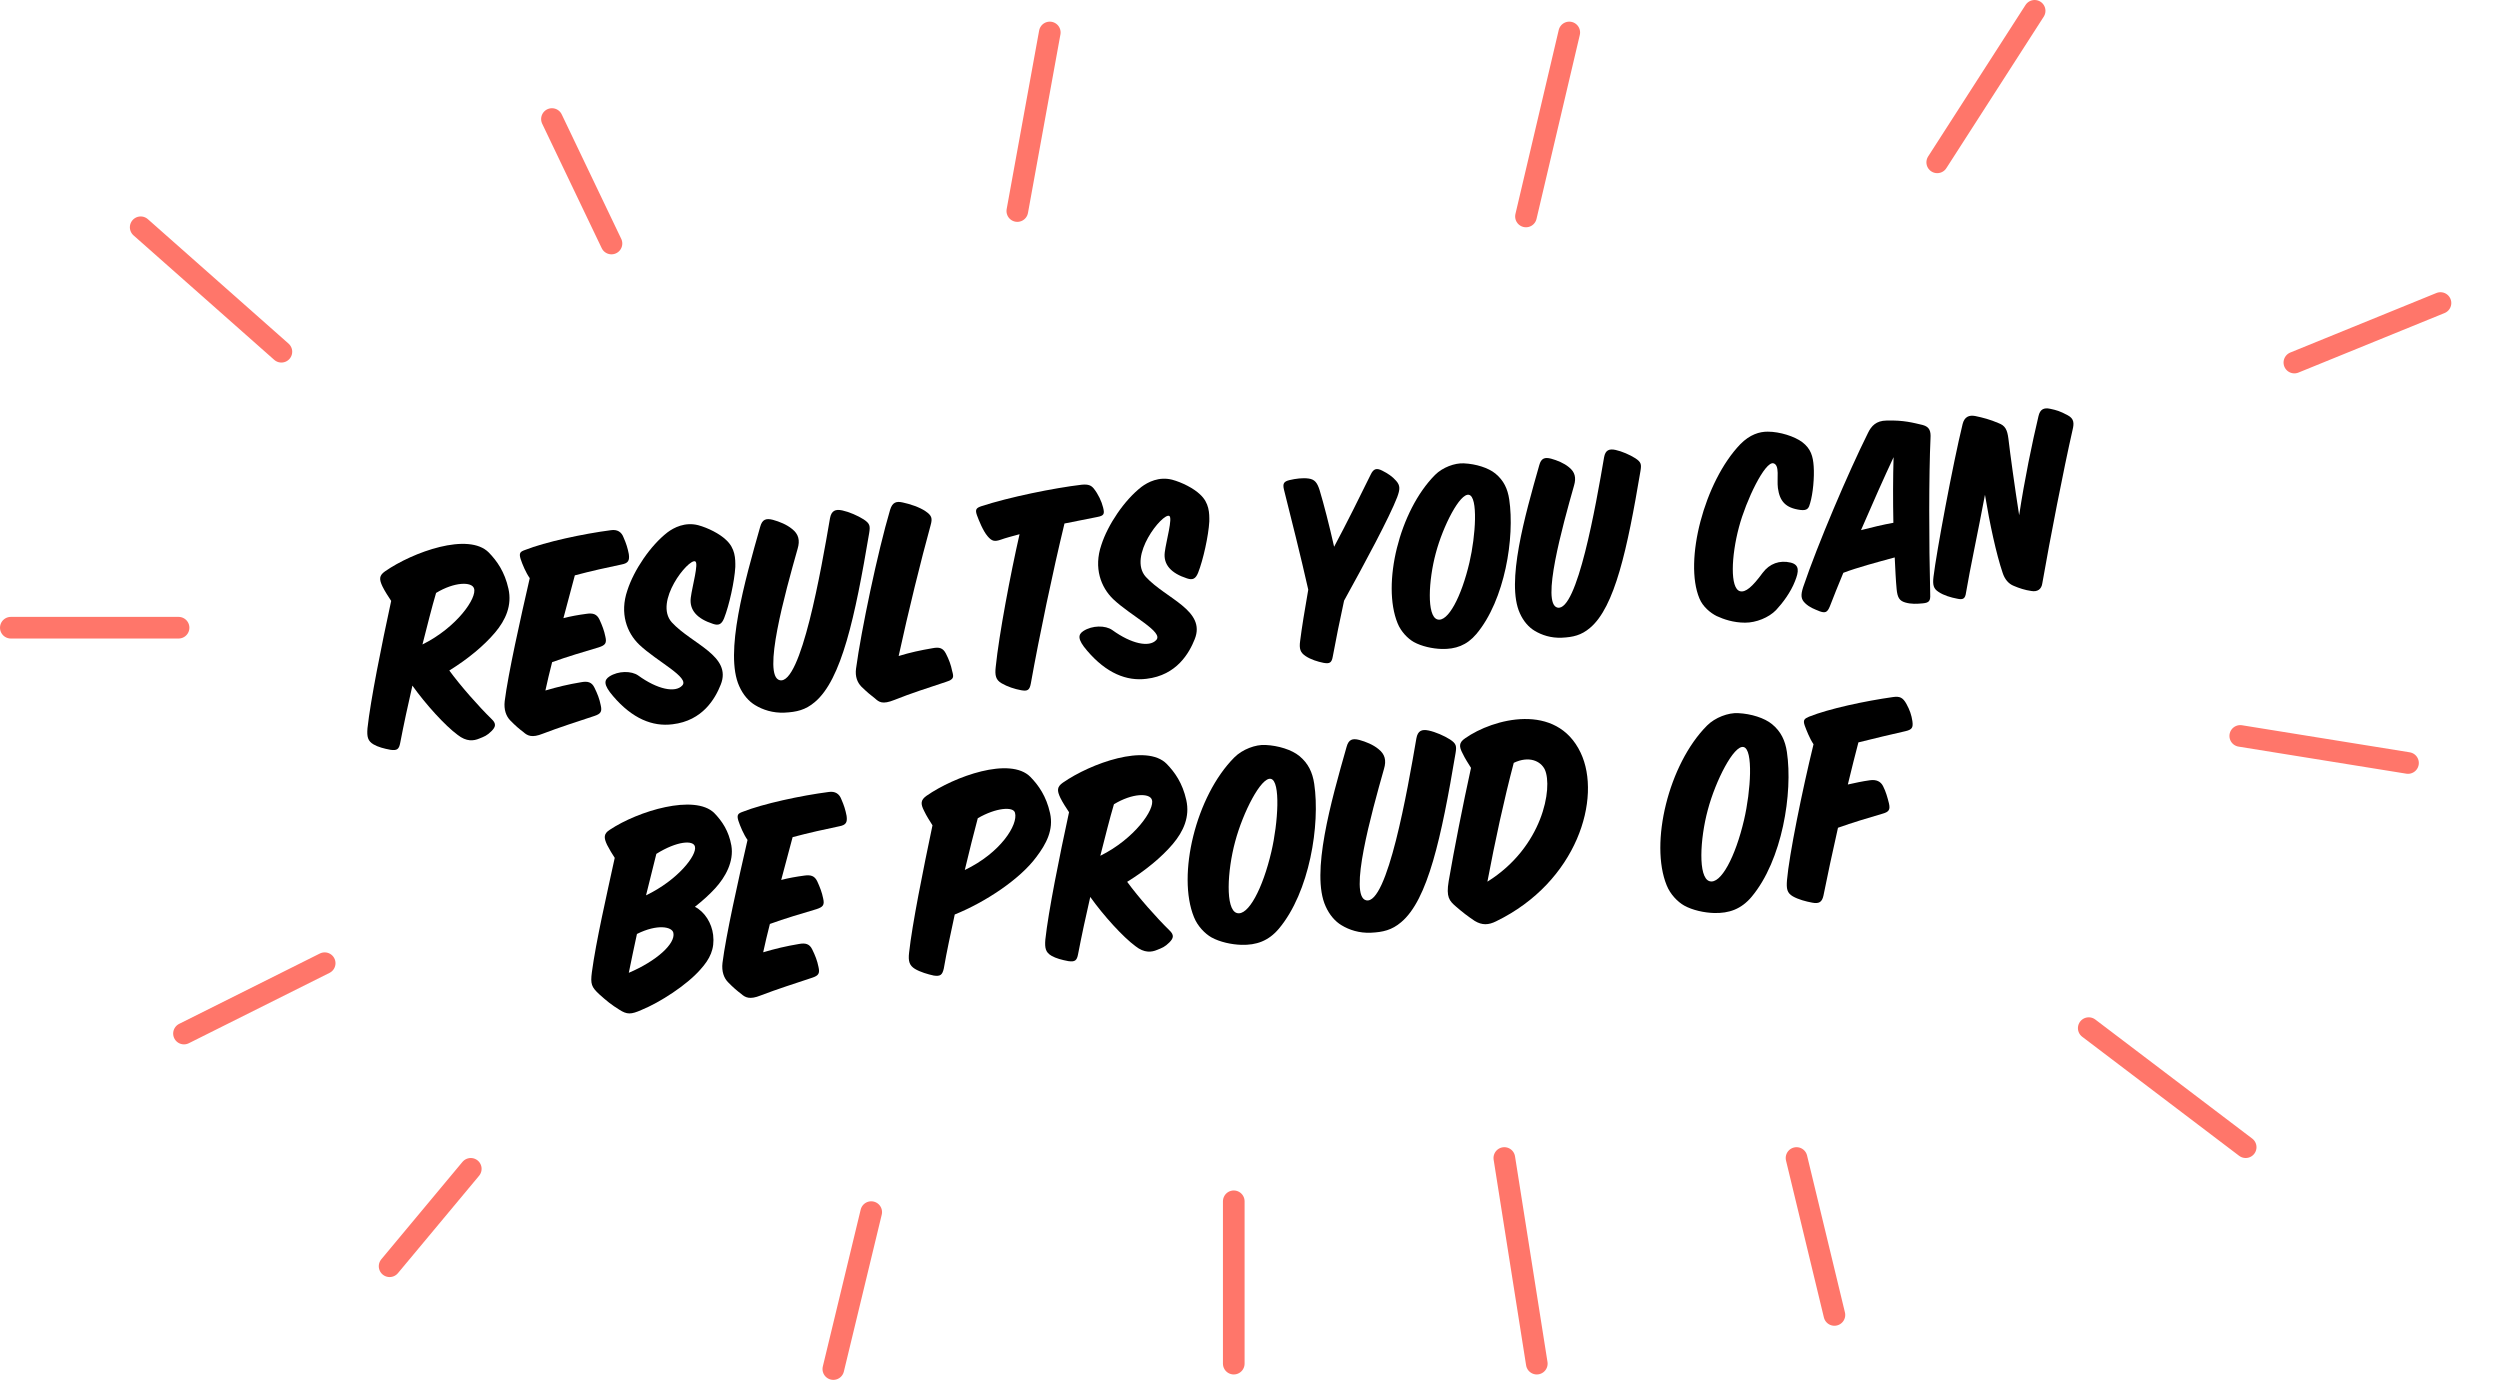
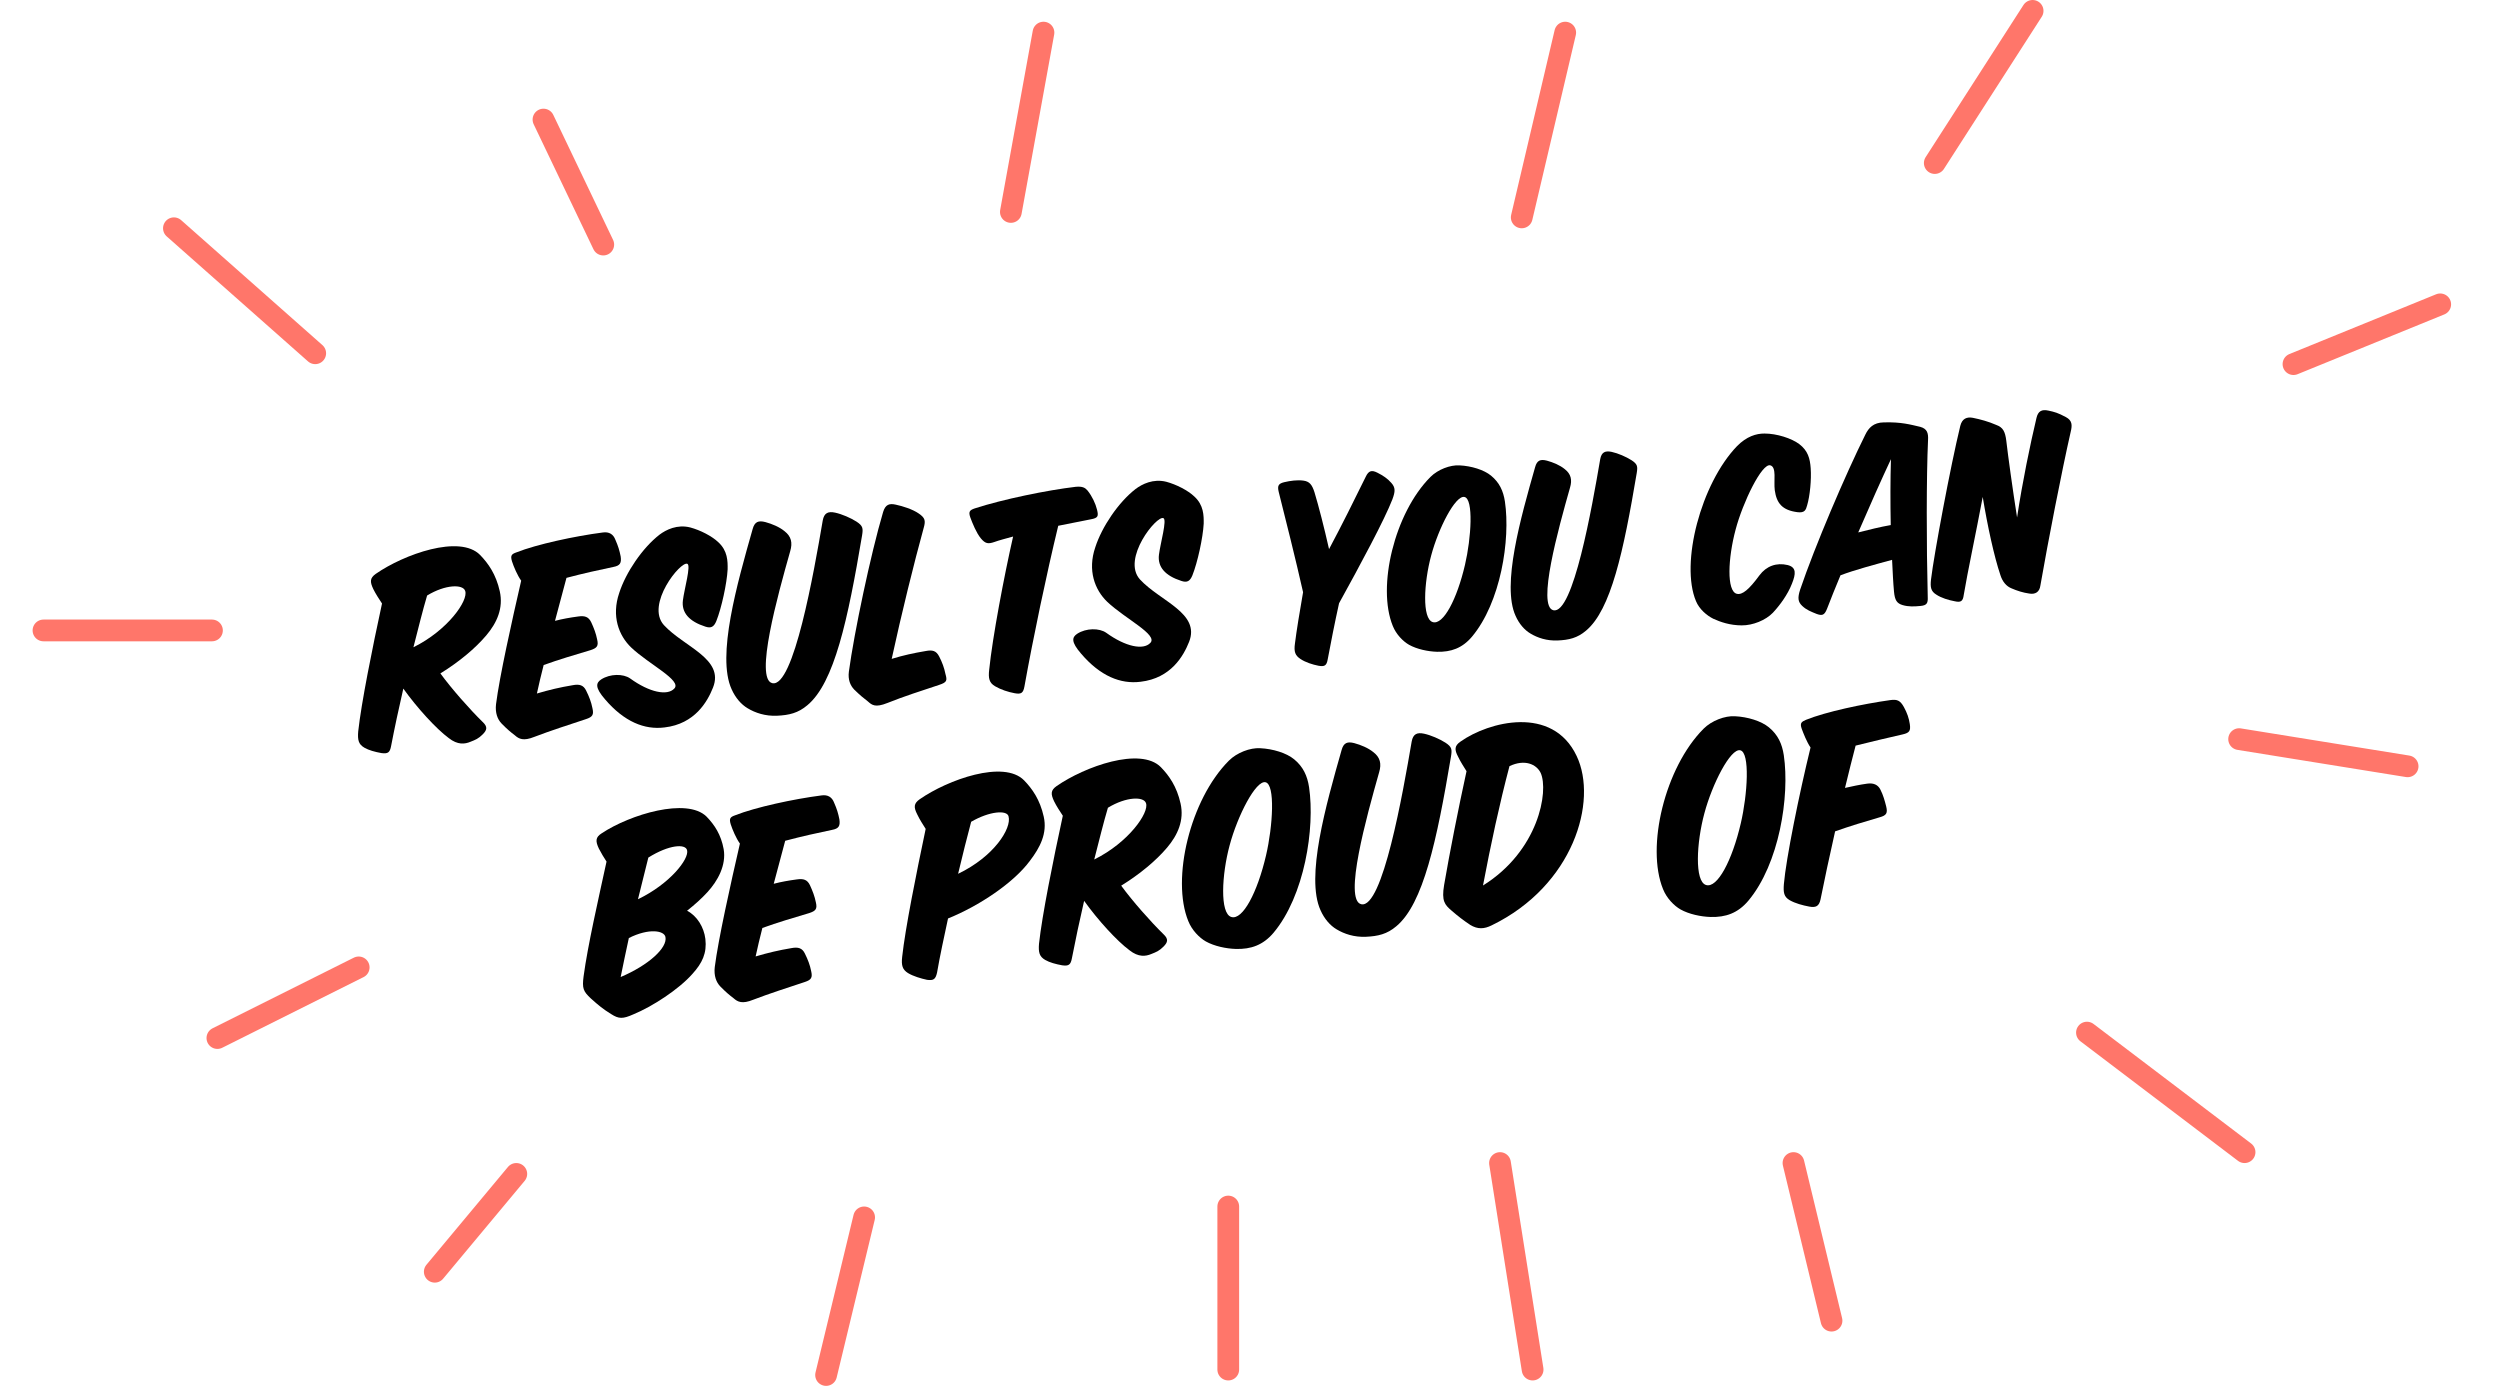
- <svg xmlns="http://www.w3.org/2000/svg" width="231" height="128" viewBox="0 0 231 128" fill="none">
-   <path d="M38.106 63.351C39.342 65.089 41.133 67.055 42.283 67.901C43.105 68.553 43.772 68.461 44.285 68.243C44.746 68.058 44.991 67.979 45.428 67.543C45.786 67.171 45.898 66.879 45.404 66.42C44.225 65.267 42.552 63.374 41.516 61.955C43.242 60.889 44.727 59.65 45.737 58.456C46.723 57.292 47.324 55.941 46.98 54.399C46.632 52.829 45.917 51.828 45.168 51.056C43.298 49.154 38.158 50.998 35.574 52.793C35.021 53.183 35.025 53.52 35.343 54.193C35.553 54.623 35.882 55.126 36.145 55.523C35.248 59.659 34.239 64.678 33.955 67.293C33.891 68.087 33.984 68.472 34.521 68.786C34.938 69.028 35.486 69.172 36.087 69.283C36.686 69.366 36.87 69.236 36.981 68.635C37.3 66.972 37.689 65.163 38.106 63.351ZM40.294 54.787C41.995 53.752 43.597 53.739 43.798 54.366C44.106 55.237 42.204 57.979 39.035 59.549C39.485 57.79 39.89 56.148 40.294 54.787Z" fill="black" />
-   <path d="M48.949 53.422C48.076 57.219 46.955 62.249 46.635 64.783C46.543 65.579 46.769 66.177 47.144 66.563C47.643 67.077 47.979 67.354 48.374 67.654C48.743 67.984 49.157 68.198 50.159 67.792C51.624 67.23 53.37 66.668 54.924 66.154C55.524 65.956 55.645 65.747 55.502 65.142C55.393 64.59 55.206 64.101 54.926 63.538C54.681 63.027 54.305 62.922 53.697 63.037C52.507 63.235 51.516 63.471 50.395 63.803C50.568 62.971 50.792 62.078 51.016 61.184C52.375 60.688 53.934 60.229 55.329 59.814C55.928 59.616 56.08 59.433 55.937 58.827C55.828 58.275 55.641 57.787 55.392 57.248C55.146 56.737 54.798 56.63 54.188 56.717C53.438 56.817 52.746 56.94 52.06 57.118C52.431 55.704 52.807 54.346 53.115 53.163C54.596 52.768 56.166 52.42 57.435 52.158C58.043 52.043 58.189 51.804 58.102 51.194C57.993 50.642 57.869 50.232 57.618 49.665C57.428 49.149 57.039 48.905 56.456 48.989C53.9 49.319 50.372 50.079 48.503 50.821C48.067 50.975 47.939 51.1 48.104 51.647C48.263 52.138 48.592 52.922 48.949 53.422Z" fill="black" />
-   <path d="M56.312 62.505C55.809 62.834 55.737 63.263 56.655 64.328C58.43 66.408 60.302 67.157 62.136 66.924C64.946 66.599 66.097 64.519 66.595 63.262C67.662 60.6 63.93 59.523 62.077 57.507C60.376 55.617 63.619 51.593 64.236 51.871C64.587 52.006 63.954 54.205 63.827 55.23C63.683 56.368 64.407 57.171 65.888 57.648C66.41 57.823 66.679 57.684 66.906 57.128C67.382 55.929 67.87 53.688 67.942 52.388C67.954 51.627 67.947 50.671 67.083 49.882C66.495 49.32 65.43 48.775 64.506 48.526C63.295 48.22 62.276 48.74 61.673 49.192C60.102 50.411 58.574 52.667 57.968 54.554C57.243 56.677 57.921 58.468 59.068 59.568C60.708 61.126 63.775 62.604 63.031 63.351C62.393 64.031 60.759 63.709 58.975 62.418C58.342 61.972 57.133 61.976 56.312 62.505Z" fill="black" />
-   <path d="M68.307 63.407C68.666 64.216 69.201 64.812 69.768 65.151C70.485 65.589 71.415 65.894 72.479 65.848C73.599 65.796 74.425 65.605 75.283 64.876C77.757 62.81 79.003 57.036 80.311 49.26C80.416 48.603 80.395 48.38 79.795 47.987C79.256 47.645 78.463 47.3 77.831 47.163C77.199 47.027 76.82 47.176 76.691 47.891C75.881 52.639 74.008 63.31 72.051 62.851C70.411 62.474 72.543 54.787 73.699 50.71C73.933 49.928 73.793 49.351 73.185 48.875C72.697 48.471 72.023 48.199 71.417 48.032C70.782 47.868 70.428 47.986 70.241 48.679C68.811 53.711 66.918 60.362 68.307 63.407Z" fill="black" />
-   <path d="M87.401 63.01C88.138 62.77 88.149 62.6 87.979 61.998C87.87 61.446 87.68 60.93 87.403 60.394C87.127 59.858 86.781 59.778 86.174 59.893C85.039 60.086 84.102 60.288 83.036 60.616C83.933 56.479 85.109 51.725 85.985 48.547C86.175 47.882 86.095 47.636 85.522 47.241C84.95 46.846 84.051 46.566 83.419 46.43C82.815 46.291 82.461 46.41 82.246 47.105C81.1 50.984 79.574 58.247 79.098 61.781C79 62.522 79.221 63.063 79.595 63.449C80.123 63.961 80.459 64.238 80.853 64.538C81.222 64.868 81.528 65.12 82.638 64.676C84.101 64.086 85.847 63.524 87.401 63.01Z" fill="black" />
-   <path d="M101.367 47.774C102.03 47.654 102.07 47.482 101.93 46.904C101.791 46.327 101.473 45.654 101.057 45.132C100.835 44.872 100.596 44.726 99.955 44.787C97.368 45.092 93.23 45.939 90.667 46.776C90.231 46.93 90.075 47.057 90.268 47.602C90.458 48.118 90.828 49.039 91.241 49.533C91.654 50.028 91.91 50.06 92.482 49.864C92.889 49.713 93.575 49.534 94.206 49.361C93.375 53.014 92.31 58.629 92.006 61.611C91.913 62.408 92.009 62.821 92.546 63.135C93.082 63.449 93.75 63.666 94.351 63.777C94.953 63.889 95.137 63.758 95.248 63.157C96.055 58.663 97.27 52.865 98.358 48.372C99.462 48.154 100.483 47.944 101.367 47.774Z" fill="black" />
-   <path d="M100.109 58.303C99.606 58.632 99.534 59.061 100.452 60.126C102.227 62.206 104.099 62.955 105.933 62.722C108.743 62.397 109.894 60.317 110.392 59.06C111.459 56.398 107.727 55.321 105.874 53.305C104.173 51.415 107.416 47.391 108.033 47.669C108.384 47.804 107.751 50.003 107.624 51.028C107.48 52.166 108.204 52.969 109.685 53.446C110.208 53.621 110.476 53.482 110.704 52.926C111.179 51.727 111.668 49.486 111.74 48.185C111.751 47.425 111.744 46.469 110.88 45.68C110.292 45.118 109.227 44.573 108.303 44.324C107.092 44.018 106.073 44.538 105.47 44.99C103.899 46.209 102.372 48.465 101.765 50.352C101.04 52.475 101.719 54.266 102.865 55.366C104.505 56.924 107.572 58.402 106.828 59.149C106.19 59.829 104.556 59.507 102.773 58.216C102.139 57.77 100.93 57.774 100.109 58.303Z" fill="black" />
-   <path d="M129.101 45.939C129.37 45.208 129.39 44.867 129.008 44.433C128.656 44.023 128.238 43.75 127.716 43.486C127.195 43.223 126.915 43.302 126.654 43.849C125.605 45.987 124.445 48.319 123.272 50.521C122.817 48.501 122.317 46.564 121.934 45.295C121.71 44.585 121.473 44.294 120.917 44.217C120.361 44.14 119.716 44.228 119.154 44.36C118.618 44.49 118.506 44.683 118.639 45.245C119.273 47.77 120.2 51.443 120.883 54.485C120.563 56.318 120.282 58.017 120.135 59.206C120.026 59.974 120.161 60.301 120.636 60.621C121.111 60.941 121.757 61.14 122.289 61.246C122.848 61.349 123.047 61.251 123.148 60.667C123.441 59.098 123.793 57.314 124.193 55.5C126.13 51.997 128.39 47.784 129.101 45.939Z" fill="black" />
-   <path d="M138.18 43.762C137.527 43.224 136.37 42.865 135.268 42.814C134.427 42.764 133.292 43.186 132.601 43.88C129.289 47.201 127.669 53.991 129.136 57.585C129.446 58.365 130.083 59.009 130.635 59.322C131.353 59.723 132.366 59.939 133.204 59.964C134.487 59.997 135.524 59.636 136.415 58.584C139.064 55.431 139.972 49.65 139.453 46.148C139.307 45.169 138.946 44.394 138.18 43.762ZM135.73 45.721C136.583 45.901 136.353 49.501 135.78 51.959C135.04 55.138 133.781 57.531 132.812 57.233C131.817 56.936 131.993 53.602 132.668 51.108C133.34 48.588 134.902 45.539 135.73 45.721Z" fill="black" />
-   <path d="M140.433 56.658C140.766 57.41 141.263 57.963 141.79 58.278C142.455 58.684 143.318 58.967 144.307 58.924C145.347 58.877 146.114 58.699 146.911 58.022C149.208 56.103 150.365 50.742 151.579 43.522C151.677 42.911 151.657 42.704 151.1 42.34C150.599 42.022 149.863 41.701 149.277 41.574C148.69 41.448 148.337 41.586 148.218 42.251C147.466 46.659 145.726 56.568 143.909 56.142C142.387 55.791 144.366 48.654 145.44 44.868C145.657 44.142 145.527 43.606 144.963 43.164C144.509 42.789 143.884 42.536 143.32 42.381C142.731 42.228 142.402 42.339 142.229 42.982C140.901 47.654 139.143 53.83 140.433 56.658Z" fill="black" />
-   <path d="M165.461 51.984C164.445 51.742 163.51 52.067 162.862 52.939C161.915 54.231 161.287 54.762 160.778 54.628C159.84 54.378 159.968 51.362 160.68 48.708C161.331 46.242 163.095 42.573 163.875 42.812C164.467 42.99 164.167 44.22 164.278 45.098C164.446 46.309 164.977 46.938 166.352 47.119C167.04 47.21 167.142 46.913 167.258 46.484C167.515 45.623 167.658 44.121 167.584 43.083C167.523 42.175 167.324 41.462 166.535 40.859C165.831 40.326 164.456 39.883 163.334 39.886C162.576 39.881 161.687 40.149 160.807 41.043C157.481 44.496 155.573 51.836 157.029 55.301C157.336 56.055 158.045 56.64 158.621 56.924C159.277 57.227 160.168 57.533 161.24 57.535C162.259 57.542 163.44 57.063 164.106 56.372C164.721 55.712 165.463 54.727 165.86 53.696C166.218 52.8 166.29 52.192 165.461 51.984Z" fill="black" />
-   <path d="M175.072 51.506C175.127 52.624 175.17 53.613 175.249 54.441C175.324 55.217 175.509 55.513 176.046 55.67C176.584 55.828 177.104 55.804 177.673 55.749C178.243 55.695 178.383 55.525 178.352 54.927C178.229 50.106 178.226 43.812 178.379 40.506C178.42 39.849 178.303 39.443 177.659 39.269C176.778 39.067 175.917 38.81 174.303 38.86C173.364 38.872 172.914 39.359 172.609 39.989C170.791 43.637 167.955 50.282 166.612 54.251C166.37 55.005 166.405 55.368 166.807 55.747C167.209 56.126 167.615 56.27 168.132 56.482C168.646 56.668 168.848 56.596 169.08 56.025C169.436 55.103 169.857 54.044 170.324 52.928C171.609 52.439 173.443 51.95 175.072 51.506ZM171.957 48.984C173.025 46.505 174.122 44.049 174.967 42.244C174.91 44.104 174.907 46.246 174.948 48.306C173.972 48.478 172.951 48.732 171.957 48.984Z" fill="black" />
-   <path d="M186.57 47.608C186.166 45.035 185.736 41.916 185.579 40.547C185.471 39.695 185.279 39.322 184.656 39.094C183.92 38.773 183.196 38.581 182.504 38.439C181.945 38.336 181.518 38.507 181.347 39.177C180.447 42.867 178.929 51.006 178.654 53.304C178.568 54.044 178.654 54.401 179.127 54.696C179.601 55.016 180.273 55.212 180.832 55.316C181.393 55.445 181.59 55.321 181.664 54.739C182.012 52.643 182.789 49.042 183.411 45.718C183.85 48.392 184.46 51.206 185.043 52.927C185.229 53.51 185.585 53.946 186.073 54.134C186.563 54.348 187.129 54.529 187.685 54.606C188.244 54.709 188.638 54.462 188.713 53.88C189.42 49.816 190.68 43.349 191.507 39.717C191.657 39.102 191.643 38.685 191.065 38.375C190.321 37.976 190.026 37.9 189.44 37.773C188.853 37.647 188.503 37.811 188.356 38.452C187.779 40.884 187.064 44.322 186.57 47.608Z" fill="black" />
-   <path d="M64.21 83.787C64.943 83.211 65.564 82.645 66.073 82.09C67.041 81.04 67.83 79.587 67.577 78.12C67.337 76.793 66.744 75.893 65.995 75.121C64.194 73.353 58.972 74.923 56.354 76.665C55.771 77.031 55.778 77.395 56.095 78.068C56.303 78.47 56.571 78.923 56.801 79.266C56.06 82.685 55.068 86.999 54.691 89.82C54.545 90.931 54.655 91.202 55.365 91.865C56.073 92.5 56.471 92.828 57.218 93.291C57.938 93.756 58.303 93.749 59.274 93.318C60.979 92.62 63.443 91.034 64.711 89.59C65.601 88.605 66.048 87.69 65.894 86.382C65.762 85.298 65.128 84.262 64.21 83.787ZM59.693 82.73C60.036 81.319 60.361 80.022 60.647 78.897C62.558 77.701 64.068 77.613 64.211 78.218C64.427 79.013 62.624 81.324 59.693 82.73ZM58.854 86.298C60.733 85.359 62.108 85.621 62.22 86.201C62.428 87.193 60.669 88.796 58.101 89.887C58.326 88.712 58.604 87.504 58.854 86.298Z" fill="black" />
-   <path d="M69.072 77.611C68.198 81.408 67.078 86.438 66.758 88.972C66.666 89.768 66.892 90.365 67.266 90.751C67.766 91.266 68.102 91.543 68.496 91.843C68.866 92.173 69.28 92.387 70.282 91.981C71.747 91.418 73.493 90.857 75.047 90.342C75.647 90.144 75.767 89.936 75.625 89.331C75.516 88.778 75.328 88.29 75.049 87.726C74.803 87.215 74.427 87.111 73.82 87.225C72.629 87.424 71.639 87.66 70.518 87.992C70.691 87.16 70.915 86.266 71.138 85.373C72.497 84.877 74.057 84.418 75.451 84.003C76.051 83.805 76.202 83.621 76.06 83.016C75.951 82.464 75.763 81.976 75.515 81.437C75.269 80.926 74.921 80.819 74.31 80.906C73.561 81.006 72.869 81.128 72.183 81.307C72.554 79.893 72.93 78.535 73.238 77.352C74.719 76.957 76.289 76.609 77.558 76.347C78.166 76.232 78.311 75.993 78.225 75.383C78.116 74.831 77.992 74.42 77.741 73.854C77.55 73.338 77.161 73.094 76.579 73.178C74.022 73.507 70.495 74.268 68.625 75.01C68.19 75.164 68.061 75.289 68.226 75.835C68.386 76.326 68.714 77.111 69.072 77.611Z" fill="black" />
-   <path d="M88.218 84.5C91.062 83.355 94.261 81.22 95.754 79.192C96.678 77.978 97.369 76.674 97.024 75.132C96.677 73.562 95.962 72.562 95.213 71.79C93.342 69.888 88.203 71.731 85.618 73.526C85.065 73.917 85.042 74.257 85.387 74.927C85.6 75.385 85.929 75.887 86.162 76.259C85.293 80.393 84.284 85.412 84 88.027C83.908 88.824 84.029 89.206 84.537 89.523C85.015 89.814 85.739 90.026 86.284 90.143C86.883 90.226 87.068 90.096 87.207 89.492C87.478 87.918 87.849 86.223 88.218 84.5ZM89.146 80.389C89.568 78.632 89.973 76.99 90.347 75.604C92.025 74.627 93.644 74.5 93.787 75.105C94.089 76.202 92.454 78.806 89.146 80.389Z" fill="black" />
-   <path d="M100.74 82.877C101.975 84.615 103.767 86.581 104.917 87.427C105.739 88.079 106.406 87.987 106.919 87.769C107.38 87.584 107.625 87.504 108.061 87.069C108.42 86.697 108.532 86.405 108.038 85.946C106.859 84.793 105.186 82.9 104.15 81.481C105.876 80.415 107.36 79.176 108.371 77.982C109.356 76.818 109.958 75.467 109.613 73.925C109.266 72.355 108.551 71.354 107.802 70.582C105.932 68.68 100.792 70.523 98.208 72.319C97.654 72.709 97.659 73.046 97.977 73.719C98.186 74.149 98.516 74.652 98.779 75.048C97.882 79.185 96.873 84.204 96.589 86.819C96.525 87.613 96.618 87.998 97.154 88.312C97.571 88.553 98.12 88.698 98.721 88.809C99.32 88.892 99.504 88.762 99.615 88.16C99.934 86.499 100.323 84.689 100.74 82.877ZM102.928 74.313C104.629 73.278 106.231 73.265 106.432 73.892C106.74 74.763 104.837 77.505 101.669 79.075C102.119 77.316 102.524 75.674 102.928 74.313Z" fill="black" />
-   <path d="M120.062 69.856C119.36 69.276 118.113 68.89 116.926 68.835C116.021 68.781 114.799 69.236 114.055 69.982C110.488 73.559 108.743 80.871 110.323 84.742C110.657 85.582 111.343 86.276 111.937 86.613C112.71 87.045 113.802 87.278 114.704 87.303C116.086 87.34 117.202 86.951 118.162 85.819C121.015 82.422 121.993 76.197 121.434 72.425C121.277 71.371 120.887 70.536 120.062 69.856ZM117.424 71.966C118.342 72.159 118.096 76.036 117.478 78.683C116.681 82.107 115.325 84.684 114.281 84.362C113.21 84.043 113.4 80.453 114.127 77.767C114.851 75.053 116.533 71.77 117.424 71.966Z" fill="black" />
-   <path d="M122.489 83.744C122.848 84.553 123.383 85.149 123.95 85.488C124.667 85.926 125.596 86.23 126.661 86.184C127.781 86.133 128.607 85.942 129.465 85.212C131.939 83.147 133.185 77.373 134.492 69.597C134.598 68.94 134.577 68.717 133.977 68.324C133.437 67.982 132.645 67.636 132.013 67.5C131.381 67.364 131.001 67.513 130.873 68.228C130.063 72.975 128.189 83.647 126.233 83.188C124.593 82.811 126.725 75.124 127.881 71.047C128.115 70.265 127.975 69.688 127.367 69.212C126.878 68.808 126.205 68.535 125.599 68.369C124.964 68.204 124.61 68.323 124.423 69.016C122.993 74.047 121.099 80.699 122.489 83.744Z" fill="black" />
-   <path d="M135.921 70.951C135.178 74.341 134.364 78.47 133.859 81.415C133.608 82.902 133.921 83.238 134.535 83.769C135.149 84.301 135.604 84.651 136.265 85.094C136.952 85.507 137.54 85.478 138.238 85.13C145.736 81.485 148.03 73.727 146.054 69.556C143.83 64.847 137.959 66.395 135.378 68.218C134.797 68.611 134.803 68.976 135.146 69.618C135.359 70.076 135.689 70.579 135.921 70.951ZM137.436 81.466C138.145 77.713 138.963 73.922 139.871 70.487C141.269 69.819 142.357 70.305 142.744 71.112C143.495 72.784 142.559 78.274 137.436 81.466Z" fill="black" />
-   <path d="M163.739 66.915C163.036 66.335 161.79 65.949 160.603 65.894C159.698 65.84 158.476 66.295 157.731 67.041C154.165 70.618 152.419 77.93 154 81.801C154.334 82.641 155.019 83.335 155.614 83.671C156.387 84.104 157.478 84.337 158.381 84.362C159.762 84.399 160.878 84.01 161.839 82.877C164.691 79.481 165.669 73.256 165.11 69.484C164.953 68.43 164.564 67.595 163.739 66.915ZM161.1 69.025C162.019 69.218 161.772 73.095 161.154 75.742C160.357 79.166 159.001 81.743 157.958 81.421C156.886 81.102 157.076 77.512 157.803 74.826C158.527 72.112 160.21 68.829 161.1 69.025Z" fill="black" />
-   <path d="M176.062 67.561C176.667 67.419 176.79 67.238 176.704 66.627C176.622 66.073 176.465 65.61 176.158 65.048C175.818 64.434 175.526 64.322 174.915 64.408C172.362 64.766 168.999 65.482 167.157 66.221C166.752 66.401 166.565 66.503 166.758 67.047C166.91 67.455 167.21 68.242 167.57 68.77C166.52 73.061 165.317 78.999 165.118 81.325C165.054 82.119 165.119 82.507 165.656 82.821C166.162 83.11 166.854 83.296 167.456 83.407C168.057 83.519 168.353 83.378 168.489 82.746C168.831 81.025 169.316 78.757 169.83 76.485C171.135 76.022 172.611 75.571 173.925 75.192C174.555 75.019 174.676 74.811 174.533 74.205C174.399 73.684 174.265 73.162 173.988 72.626C173.781 72.224 173.394 72.008 172.784 72.095C172.09 72.19 171.401 72.34 170.74 72.488C171.105 71.018 171.426 69.665 171.717 68.597C173.201 68.229 174.74 67.857 176.062 67.561Z" fill="black" />
-   <path d="M94 19.5L97 3" stroke="#FF766A" stroke-width="2" stroke-linecap="round" />
-   <path d="M141 20L145 3" stroke="#FF766A" stroke-width="2" stroke-linecap="round" />
-   <path d="M179 15L188 1" stroke="#FF766A" stroke-width="2" stroke-linecap="round" />
-   <path d="M212 33.5L225.5 28" stroke="#FF766A" stroke-width="2" stroke-linecap="round" />
-   <path d="M207 68L222.5 70.5" stroke="#FF766A" stroke-width="2" stroke-linecap="round" />
-   <path d="M193 95L207.5 106" stroke="#FF766A" stroke-width="2" stroke-linecap="round" />
-   <path d="M166 107L169.5 121.5" stroke="#FF766A" stroke-width="2" stroke-linecap="round" />
-   <path d="M139 107L142 126" stroke="#FF766A" stroke-width="2" stroke-linecap="round" />
-   <path d="M114 111V126" stroke="#FF766A" stroke-width="2" stroke-linecap="round" />
-   <path d="M80.5 112L77 126.5" stroke="#FF766A" stroke-width="2" stroke-linecap="round" />
-   <path d="M43.5 108L36 117" stroke="#FF766A" stroke-width="2" stroke-linecap="round" />
-   <path d="M30 89L17 95.5" stroke="#FF766A" stroke-width="2" stroke-linecap="round" />
-   <path d="M16.5 58H1" stroke="#FF766A" stroke-width="2" stroke-linecap="round" />
-   <path d="M26 32.5L13 21" stroke="#FF766A" stroke-width="2" stroke-linecap="round" />
-   <path d="M56.5 22.5L51 11" stroke="#FF766A" stroke-width="2" stroke-linecap="round" />
+ <svg xmlns="http://www.w3.org/2000/svg" width="230" height="128" viewBox="0 0 230 128" fill="none">
+   <path d="M37.106 63.351C38.342 65.089 40.133 67.055 41.283 67.901C42.105 68.553 42.772 68.461 43.285 68.243C43.746 68.058 43.991 67.979 44.428 67.543C44.786 67.171 44.898 66.879 44.404 66.42C43.225 65.267 41.552 63.374 40.516 61.955C42.242 60.889 43.727 59.65 44.737 58.456C45.723 57.292 46.324 55.941 45.98 54.399C45.632 52.829 44.917 51.828 44.168 51.056C42.298 49.154 37.158 50.998 34.574 52.793C34.021 53.183 34.025 53.52 34.343 54.193C34.553 54.623 34.882 55.126 35.145 55.523C34.248 59.659 33.239 64.678 32.955 67.293C32.891 68.087 32.984 68.472 33.521 68.786C33.938 69.028 34.486 69.172 35.087 69.283C35.686 69.366 35.87 69.236 35.981 68.635C36.3 66.972 36.689 65.163 37.106 63.351ZM39.294 54.787C40.995 53.752 42.597 53.739 42.798 54.366C43.106 55.237 41.204 57.979 38.035 59.549C38.485 57.79 38.89 56.148 39.294 54.787Z" fill="black" />
+   <path d="M47.949 53.422C47.076 57.219 45.955 62.249 45.635 64.783C45.543 65.579 45.769 66.177 46.144 66.563C46.643 67.077 46.979 67.354 47.374 67.654C47.743 67.984 48.157 68.198 49.159 67.792C50.624 67.23 52.37 66.668 53.924 66.154C54.524 65.956 54.645 65.747 54.502 65.142C54.393 64.59 54.206 64.101 53.926 63.538C53.681 63.027 53.305 62.922 52.697 63.037C51.507 63.235 50.516 63.471 49.395 63.803C49.568 62.971 49.792 62.078 50.016 61.184C51.375 60.688 52.934 60.229 54.329 59.814C54.928 59.616 55.08 59.433 54.937 58.827C54.828 58.275 54.641 57.787 54.392 57.248C54.146 56.737 53.798 56.63 53.188 56.717C52.438 56.817 51.746 56.94 51.06 57.118C51.431 55.704 51.807 54.346 52.115 53.163C53.596 52.768 55.166 52.42 56.435 52.158C57.043 52.043 57.189 51.804 57.102 51.194C56.993 50.642 56.869 50.232 56.618 49.665C56.428 49.149 56.039 48.905 55.456 48.989C52.9 49.319 49.372 50.079 47.503 50.821C47.067 50.975 46.939 51.1 47.104 51.647C47.263 52.138 47.592 52.922 47.949 53.422Z" fill="black" />
+   <path d="M55.312 62.505C54.809 62.834 54.737 63.263 55.655 64.328C57.43 66.408 59.302 67.157 61.136 66.924C63.946 66.599 65.097 64.519 65.595 63.262C66.662 60.6 62.93 59.523 61.077 57.507C59.376 55.617 62.619 51.593 63.236 51.871C63.587 52.006 62.954 54.205 62.827 55.23C62.683 56.368 63.407 57.171 64.888 57.648C65.41 57.823 65.679 57.684 65.906 57.128C66.382 55.929 66.87 53.688 66.942 52.388C66.954 51.627 66.947 50.671 66.083 49.882C65.495 49.32 64.43 48.775 63.506 48.526C62.295 48.22 61.276 48.74 60.673 49.192C59.102 50.411 57.574 52.667 56.968 54.554C56.243 56.677 56.921 58.468 58.068 59.568C59.708 61.126 62.775 62.604 62.031 63.351C61.393 64.031 59.759 63.709 57.975 62.418C57.342 61.972 56.133 61.976 55.312 62.505Z" fill="black" />
+   <path d="M67.307 63.407C67.666 64.216 68.201 64.812 68.768 65.151C69.485 65.589 70.415 65.894 71.479 65.848C72.599 65.796 73.425 65.605 74.283 64.876C76.757 62.81 78.003 57.036 79.311 49.26C79.416 48.603 79.395 48.38 78.795 47.987C78.256 47.645 77.463 47.3 76.831 47.163C76.199 47.027 75.82 47.176 75.691 47.891C74.881 52.639 73.008 63.31 71.051 62.851C69.411 62.474 71.543 54.787 72.699 50.71C72.933 49.928 72.793 49.351 72.185 48.875C71.697 48.471 71.023 48.199 70.417 48.032C69.782 47.868 69.428 47.986 69.241 48.679C67.811 53.711 65.918 60.362 67.307 63.407Z" fill="black" />
+   <path d="M86.401 63.01C87.138 62.77 87.149 62.6 86.979 61.998C86.87 61.446 86.68 60.93 86.403 60.394C86.127 59.858 85.781 59.778 85.174 59.893C84.039 60.086 83.102 60.288 82.036 60.616C82.933 56.479 84.109 51.725 84.985 48.547C85.175 47.882 85.095 47.636 84.522 47.241C83.95 46.846 83.051 46.566 82.419 46.43C81.815 46.291 81.461 46.41 81.246 47.105C80.1 50.984 78.574 58.247 78.098 61.781C78 62.522 78.221 63.063 78.595 63.449C79.123 63.961 79.459 64.238 79.853 64.538C80.222 64.868 80.528 65.12 81.638 64.676C83.101 64.086 84.847 63.524 86.401 63.01Z" fill="black" />
+   <path d="M100.367 47.774C101.03 47.654 101.07 47.482 100.93 46.904C100.791 46.327 100.473 45.654 100.057 45.132C99.835 44.872 99.596 44.726 98.955 44.787C96.368 45.092 92.23 45.939 89.667 46.776C89.231 46.93 89.075 47.057 89.268 47.602C89.458 48.118 89.828 49.039 90.241 49.533C90.654 50.028 90.91 50.06 91.482 49.864C91.889 49.713 92.575 49.534 93.206 49.361C92.375 53.014 91.31 58.629 91.006 61.611C90.913 62.408 91.009 62.821 91.546 63.135C92.082 63.449 92.75 63.666 93.351 63.777C93.953 63.889 94.137 63.758 94.248 63.157C95.055 58.663 96.27 52.865 97.358 48.372C98.462 48.154 99.483 47.944 100.367 47.774Z" fill="black" />
+   <path d="M99.109 58.303C98.606 58.632 98.534 59.061 99.452 60.126C101.227 62.206 103.099 62.955 104.933 62.722C107.743 62.397 108.894 60.317 109.392 59.06C110.459 56.398 106.727 55.321 104.874 53.305C103.173 51.415 106.416 47.391 107.033 47.669C107.384 47.804 106.751 50.003 106.624 51.028C106.48 52.166 107.204 52.969 108.685 53.446C109.208 53.621 109.476 53.482 109.704 52.926C110.179 51.727 110.668 49.486 110.74 48.185C110.751 47.425 110.744 46.469 109.88 45.68C109.292 45.118 108.227 44.573 107.303 44.324C106.092 44.018 105.073 44.538 104.47 44.99C102.899 46.209 101.372 48.465 100.765 50.352C100.04 52.475 100.719 54.266 101.865 55.366C103.505 56.924 106.572 58.402 105.828 59.149C105.19 59.829 103.556 59.507 101.773 58.216C101.139 57.77 99.93 57.774 99.109 58.303Z" fill="black" />
+   <path d="M128.101 45.939C128.37 45.208 128.39 44.867 128.008 44.433C127.656 44.023 127.238 43.75 126.716 43.486C126.195 43.223 125.915 43.302 125.654 43.849C124.605 45.987 123.445 48.319 122.272 50.521C121.817 48.501 121.317 46.564 120.934 45.295C120.71 44.585 120.473 44.294 119.917 44.217C119.361 44.14 118.716 44.228 118.154 44.36C117.618 44.49 117.506 44.683 117.639 45.245C118.273 47.77 119.2 51.443 119.883 54.485C119.563 56.318 119.282 58.017 119.135 59.206C119.026 59.974 119.161 60.301 119.636 60.621C120.111 60.941 120.757 61.14 121.289 61.246C121.848 61.349 122.047 61.251 122.148 60.667C122.441 59.098 122.793 57.314 123.193 55.5C125.13 51.997 127.39 47.784 128.101 45.939Z" fill="black" />
+   <path d="M137.18 43.762C136.527 43.224 135.37 42.865 134.268 42.814C133.427 42.764 132.292 43.186 131.601 43.88C128.289 47.201 126.669 53.991 128.136 57.585C128.446 58.365 129.083 59.009 129.635 59.322C130.353 59.723 131.366 59.939 132.204 59.964C133.487 59.997 134.524 59.636 135.415 58.584C138.064 55.431 138.972 49.65 138.453 46.148C138.307 45.169 137.946 44.394 137.18 43.762ZM134.73 45.721C135.583 45.901 135.353 49.501 134.78 51.959C134.04 55.138 132.781 57.531 131.812 57.233C130.817 56.936 130.993 53.602 131.668 51.108C132.34 48.588 133.902 45.539 134.73 45.721Z" fill="black" />
+   <path d="M139.433 56.658C139.766 57.41 140.263 57.963 140.79 58.278C141.455 58.684 142.318 58.967 143.307 58.924C144.347 58.877 145.114 58.699 145.911 58.022C148.208 56.103 149.365 50.742 150.579 43.522C150.677 42.911 150.657 42.704 150.1 42.34C149.599 42.022 148.863 41.701 148.277 41.574C147.69 41.448 147.337 41.586 147.218 42.251C146.466 46.659 144.726 56.568 142.909 56.142C141.387 55.791 143.366 48.654 144.44 44.868C144.657 44.142 144.527 43.606 143.963 43.164C143.509 42.789 142.884 42.536 142.32 42.381C141.731 42.228 141.402 42.339 141.229 42.982C139.901 47.654 138.143 53.83 139.433 56.658Z" fill="black" />
+   <path d="M164.461 51.984C163.445 51.742 162.51 52.067 161.862 52.939C160.915 54.231 160.287 54.762 159.778 54.628C158.84 54.378 158.968 51.362 159.68 48.708C160.331 46.242 162.095 42.573 162.875 42.812C163.467 42.99 163.167 44.22 163.278 45.098C163.446 46.309 163.977 46.938 165.352 47.119C166.04 47.21 166.142 46.913 166.258 46.484C166.515 45.623 166.658 44.121 166.584 43.083C166.523 42.175 166.324 41.462 165.535 40.859C164.831 40.326 163.456 39.883 162.334 39.886C161.576 39.881 160.687 40.149 159.807 41.043C156.481 44.496 154.573 51.836 156.029 55.301C156.336 56.055 157.045 56.64 157.621 56.924C158.277 57.227 159.168 57.533 160.24 57.535C161.259 57.542 162.44 57.063 163.106 56.372C163.721 55.712 164.463 54.727 164.86 53.696C165.218 52.8 165.29 52.192 164.461 51.984Z" fill="black" />
+   <path d="M174.072 51.506C174.127 52.624 174.17 53.613 174.249 54.441C174.324 55.217 174.509 55.513 175.046 55.67C175.584 55.828 176.104 55.804 176.673 55.749C177.243 55.695 177.383 55.525 177.352 54.927C177.229 50.106 177.226 43.812 177.379 40.506C177.42 39.849 177.303 39.443 176.659 39.269C175.778 39.067 174.917 38.81 173.303 38.86C172.364 38.872 171.914 39.359 171.609 39.989C169.791 43.637 166.955 50.282 165.612 54.251C165.37 55.005 165.405 55.368 165.807 55.747C166.209 56.126 166.615 56.27 167.132 56.482C167.646 56.668 167.848 56.596 168.08 56.025C168.436 55.103 168.857 54.044 169.324 52.928C170.609 52.439 172.443 51.95 174.072 51.506ZM170.957 48.984C172.025 46.505 173.122 44.049 173.967 42.244C173.91 44.104 173.907 46.246 173.948 48.306C172.972 48.478 171.951 48.732 170.957 48.984Z" fill="black" />
+   <path d="M185.57 47.608C185.166 45.035 184.736 41.916 184.579 40.547C184.471 39.695 184.279 39.322 183.656 39.094C182.92 38.773 182.196 38.581 181.504 38.439C180.945 38.336 180.518 38.507 180.347 39.177C179.447 42.867 177.929 51.006 177.654 53.304C177.568 54.044 177.654 54.401 178.127 54.696C178.601 55.016 179.273 55.212 179.832 55.316C180.393 55.445 180.59 55.321 180.664 54.739C181.012 52.643 181.789 49.042 182.411 45.718C182.85 48.392 183.46 51.206 184.043 52.927C184.229 53.51 184.585 53.946 185.073 54.134C185.563 54.348 186.129 54.529 186.685 54.606C187.244 54.709 187.638 54.462 187.713 53.88C188.42 49.816 189.68 43.349 190.507 39.717C190.657 39.102 190.643 38.685 190.065 38.375C189.321 37.976 189.026 37.9 188.44 37.773C187.853 37.647 187.503 37.811 187.356 38.452C186.779 40.884 186.064 44.322 185.57 47.608Z" fill="black" />
+   <path d="M63.211 83.787C63.943 83.211 64.564 82.645 65.073 82.09C66.041 81.04 66.83 79.587 66.577 78.12C66.337 76.793 65.744 75.893 64.995 75.121C63.194 73.353 57.972 74.923 55.354 76.665C54.771 77.031 54.778 77.395 55.095 78.068C55.303 78.47 55.571 78.923 55.801 79.266C55.06 82.685 54.068 86.999 53.691 89.82C53.545 90.931 53.655 91.202 54.365 91.865C55.073 92.5 55.471 92.828 56.218 93.291C56.938 93.756 57.303 93.749 58.274 93.318C59.979 92.62 62.443 91.034 63.711 89.59C64.601 88.605 65.048 87.69 64.894 86.382C64.762 85.298 64.128 84.262 63.211 83.787ZM58.693 82.73C59.036 81.319 59.361 80.022 59.647 78.897C61.558 77.701 63.068 77.613 63.211 78.218C63.428 79.013 61.624 81.324 58.693 82.73ZM57.854 86.298C59.733 85.359 61.108 85.621 61.22 86.201C61.428 87.193 59.669 88.796 57.101 89.887C57.326 88.712 57.604 87.504 57.854 86.298Z" fill="black" />
+   <path d="M68.072 77.611C67.198 81.408 66.078 86.438 65.758 88.972C65.666 89.768 65.892 90.365 66.266 90.751C66.766 91.266 67.102 91.543 67.496 91.843C67.866 92.173 68.28 92.387 69.282 91.981C70.747 91.418 72.493 90.857 74.047 90.342C74.647 90.144 74.767 89.936 74.625 89.331C74.516 88.778 74.328 88.29 74.049 87.726C73.803 87.215 73.427 87.111 72.82 87.225C71.629 87.424 70.639 87.66 69.518 87.992C69.691 87.16 69.915 86.266 70.138 85.373C71.497 84.877 73.057 84.418 74.451 84.003C75.051 83.805 75.202 83.621 75.06 83.016C74.951 82.464 74.763 81.976 74.515 81.437C74.269 80.926 73.921 80.819 73.31 80.906C72.561 81.006 71.869 81.128 71.183 81.307C71.554 79.893 71.93 78.535 72.238 77.352C73.719 76.957 75.289 76.609 76.558 76.347C77.166 76.232 77.311 75.993 77.225 75.383C77.116 74.831 76.992 74.42 76.741 73.854C76.55 73.338 76.161 73.094 75.579 73.178C73.022 73.507 69.495 74.268 67.625 75.01C67.19 75.164 67.061 75.289 67.226 75.835C67.386 76.326 67.714 77.111 68.072 77.611Z" fill="black" />
+   <path d="M87.218 84.5C90.062 83.355 93.261 81.22 94.754 79.192C95.678 77.978 96.369 76.674 96.024 75.132C95.677 73.562 94.962 72.562 94.213 71.79C92.342 69.888 87.203 71.731 84.618 73.526C84.065 73.917 84.042 74.257 84.387 74.927C84.6 75.385 84.929 75.887 85.162 76.259C84.293 80.393 83.284 85.412 83 88.027C82.908 88.824 83.029 89.206 83.537 89.523C84.015 89.814 84.739 90.026 85.284 90.143C85.883 90.226 86.068 90.096 86.207 89.492C86.478 87.918 86.849 86.223 87.218 84.5ZM88.146 80.389C88.568 78.632 88.973 76.99 89.347 75.604C91.025 74.627 92.644 74.5 92.787 75.105C93.089 76.202 91.454 78.806 88.146 80.389Z" fill="black" />
+   <path d="M99.74 82.877C100.975 84.615 102.767 86.581 103.917 87.427C104.739 88.079 105.406 87.987 105.919 87.769C106.38 87.584 106.625 87.504 107.061 87.069C107.42 86.697 107.532 86.405 107.038 85.946C105.859 84.793 104.186 82.9 103.15 81.481C104.876 80.415 106.36 79.176 107.371 77.982C108.356 76.818 108.958 75.467 108.613 73.925C108.266 72.355 107.551 71.354 106.802 70.582C104.932 68.68 99.792 70.523 97.208 72.319C96.654 72.709 96.659 73.046 96.977 73.719C97.186 74.149 97.516 74.652 97.779 75.048C96.882 79.185 95.873 84.204 95.589 86.819C95.525 87.613 95.618 87.998 96.154 88.312C96.571 88.553 97.12 88.698 97.721 88.809C98.32 88.892 98.504 88.762 98.615 88.16C98.934 86.499 99.323 84.689 99.74 82.877ZM101.928 74.313C103.629 73.278 105.231 73.265 105.432 73.892C105.74 74.763 103.837 77.505 100.669 79.075C101.119 77.316 101.524 75.674 101.928 74.313Z" fill="black" />
+   <path d="M119.062 69.856C118.36 69.276 117.113 68.89 115.926 68.835C115.021 68.781 113.799 69.236 113.055 69.982C109.488 73.559 107.743 80.871 109.323 84.742C109.657 85.582 110.343 86.276 110.937 86.613C111.71 87.045 112.802 87.278 113.704 87.303C115.086 87.34 116.202 86.951 117.162 85.819C120.015 82.422 120.993 76.197 120.434 72.425C120.277 71.371 119.887 70.536 119.062 69.856ZM116.424 71.966C117.342 72.159 117.096 76.036 116.478 78.683C115.681 82.107 114.325 84.684 113.281 84.362C112.21 84.043 112.4 80.453 113.127 77.767C113.851 75.053 115.533 71.77 116.424 71.966Z" fill="black" />
+   <path d="M121.489 83.744C121.848 84.553 122.383 85.149 122.95 85.488C123.667 85.926 124.596 86.23 125.661 86.184C126.781 86.133 127.607 85.942 128.465 85.212C130.939 83.147 132.185 77.373 133.492 69.597C133.598 68.94 133.577 68.717 132.977 68.324C132.437 67.982 131.645 67.636 131.013 67.5C130.381 67.364 130.001 67.513 129.873 68.228C129.063 72.975 127.189 83.647 125.233 83.188C123.593 82.811 125.725 75.124 126.881 71.047C127.115 70.265 126.975 69.688 126.367 69.212C125.878 68.808 125.205 68.535 124.599 68.369C123.964 68.204 123.61 68.323 123.423 69.016C121.993 74.047 120.099 80.699 121.489 83.744Z" fill="black" />
+   <path d="M134.921 70.951C134.178 74.341 133.364 78.47 132.859 81.415C132.608 82.902 132.921 83.238 133.535 83.769C134.149 84.301 134.604 84.651 135.265 85.094C135.952 85.507 136.54 85.478 137.238 85.13C144.736 81.485 147.03 73.727 145.054 69.556C142.83 64.847 136.959 66.395 134.378 68.218C133.797 68.611 133.803 68.976 134.146 69.618C134.359 70.076 134.689 70.579 134.921 70.951ZM136.436 81.466C137.145 77.713 137.963 73.922 138.871 70.487C140.269 69.819 141.357 70.305 141.744 71.112C142.495 72.784 141.559 78.274 136.436 81.466Z" fill="black" />
+   <path d="M162.739 66.915C162.036 66.335 160.79 65.949 159.603 65.894C158.698 65.84 157.476 66.295 156.731 67.041C153.165 70.618 151.419 77.93 153 81.801C153.334 82.641 154.019 83.335 154.614 83.671C155.387 84.104 156.478 84.337 157.381 84.362C158.762 84.399 159.878 84.01 160.839 82.877C163.691 79.481 164.669 73.256 164.11 69.484C163.953 68.43 163.564 67.595 162.739 66.915ZM160.1 69.025C161.019 69.218 160.772 73.095 160.154 75.742C159.357 79.166 158.001 81.743 156.958 81.421C155.886 81.102 156.076 77.512 156.803 74.826C157.527 72.112 159.21 68.829 160.1 69.025Z" fill="black" />
+   <path d="M175.062 67.561C175.667 67.419 175.79 67.238 175.704 66.627C175.622 66.073 175.465 65.61 175.158 65.048C174.818 64.434 174.526 64.322 173.915 64.408C171.362 64.766 167.999 65.482 166.157 66.221C165.752 66.401 165.565 66.503 165.758 67.047C165.91 67.455 166.21 68.242 166.57 68.77C165.52 73.061 164.317 78.999 164.118 81.325C164.054 82.119 164.119 82.507 164.656 82.821C165.162 83.11 165.854 83.296 166.456 83.407C167.057 83.519 167.353 83.378 167.489 82.746C167.831 81.025 168.316 78.757 168.83 76.485C170.135 76.022 171.611 75.571 172.925 75.192C173.555 75.019 173.676 74.811 173.533 74.205C173.399 73.684 173.265 73.162 172.988 72.626C172.781 72.224 172.394 72.008 171.784 72.095C171.09 72.19 170.401 72.34 169.74 72.488C170.105 71.018 170.426 69.665 170.717 68.597C172.201 68.229 173.74 67.857 175.062 67.561Z" fill="black" />
+   <path d="M93 19.5L96 3" stroke="#FF766A" stroke-width="2" stroke-linecap="round" />
+   <path d="M140 20L144 3" stroke="#FF766A" stroke-width="2" stroke-linecap="round" />
+   <path d="M178 15L187 1" stroke="#FF766A" stroke-width="2" stroke-linecap="round" />
+   <path d="M211 33.5L224.5 28" stroke="#FF766A" stroke-width="2" stroke-linecap="round" />
+   <path d="M206 68L221.5 70.5" stroke="#FF766A" stroke-width="2" stroke-linecap="round" />
+   <path d="M192 95L206.5 106" stroke="#FF766A" stroke-width="2" stroke-linecap="round" />
+   <path d="M165 107L168.5 121.5" stroke="#FF766A" stroke-width="2" stroke-linecap="round" />
+   <path d="M138 107L141 126" stroke="#FF766A" stroke-width="2" stroke-linecap="round" />
+   <path d="M113 111V126" stroke="#FF766A" stroke-width="2" stroke-linecap="round" />
+   <path d="M79.5 112L76 126.5" stroke="#FF766A" stroke-width="2" stroke-linecap="round" />
+   <path d="M47.5 108L40 117" stroke="#FF766A" stroke-width="2" stroke-linecap="round" />
+   <path d="M33 89L20 95.5" stroke="#FF766A" stroke-width="2" stroke-linecap="round" />
+   <path d="M19.5 58H4" stroke="#FF766A" stroke-width="2" stroke-linecap="round" />
+   <path d="M29 32.5L16 21" stroke="#FF766A" stroke-width="2" stroke-linecap="round" />
+   <path d="M55.5 22.5L50 11" stroke="#FF766A" stroke-width="2" stroke-linecap="round" />
</svg>
